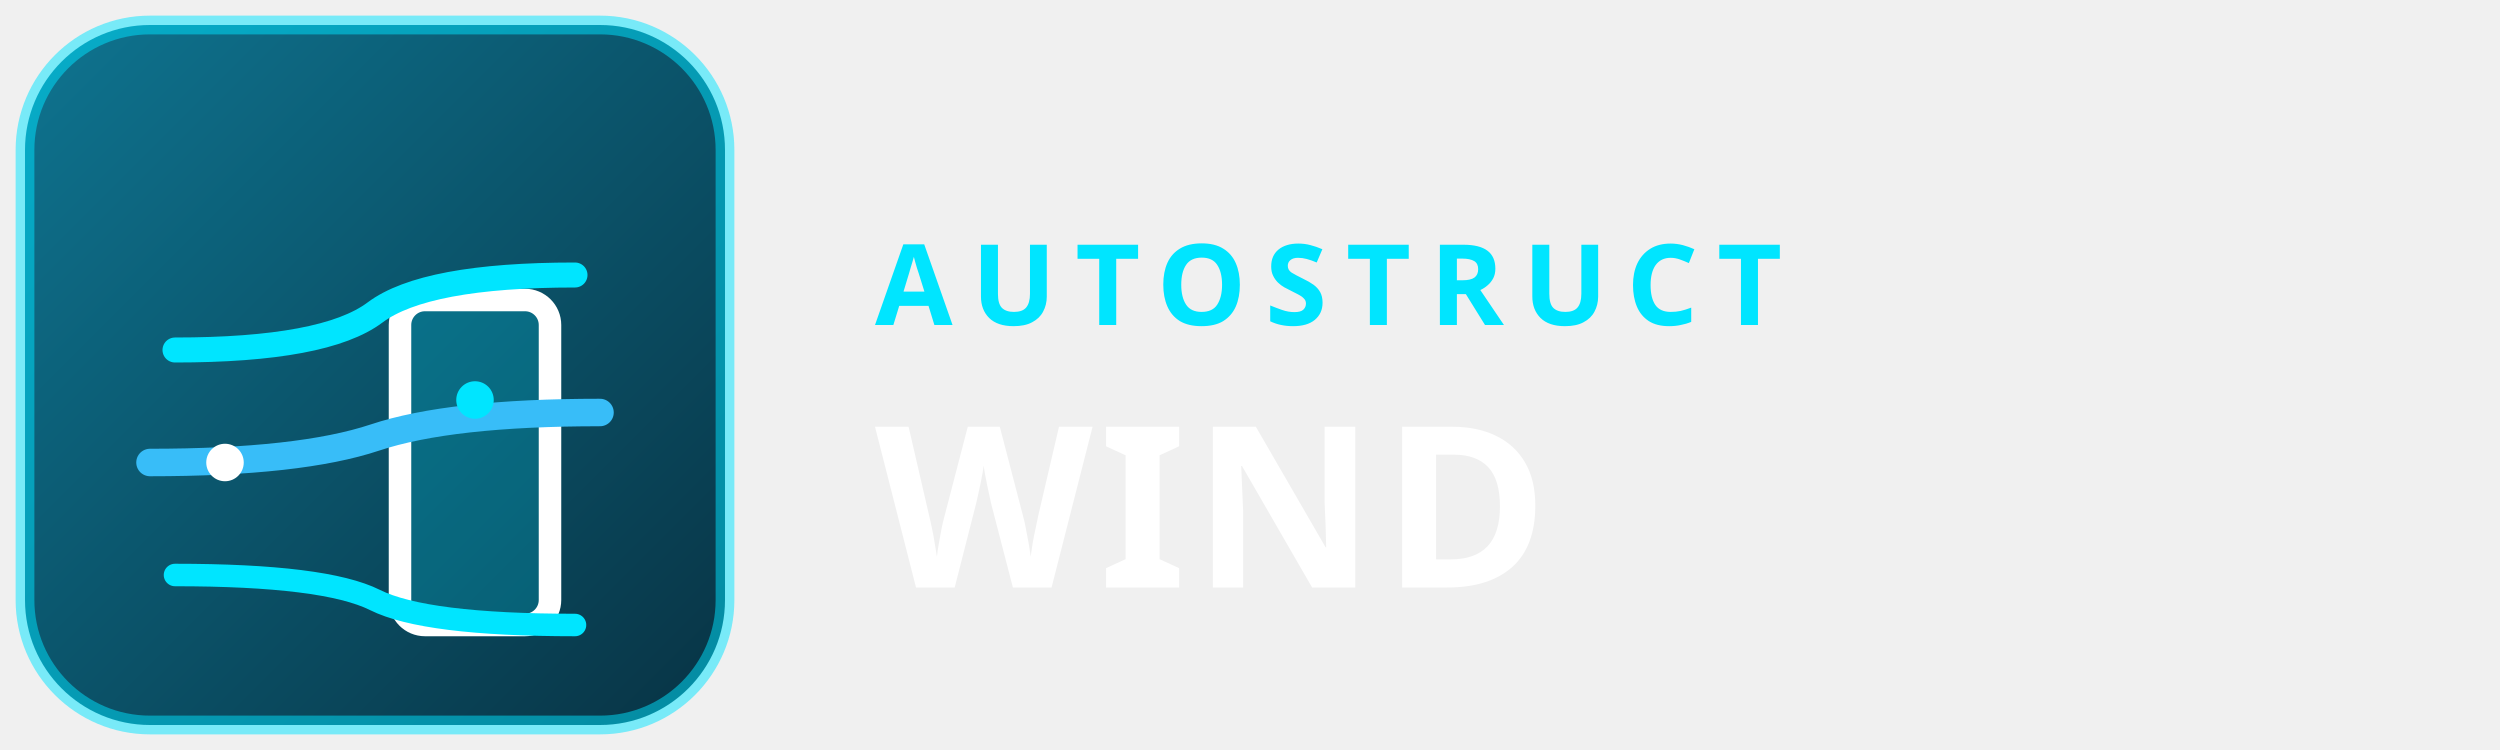
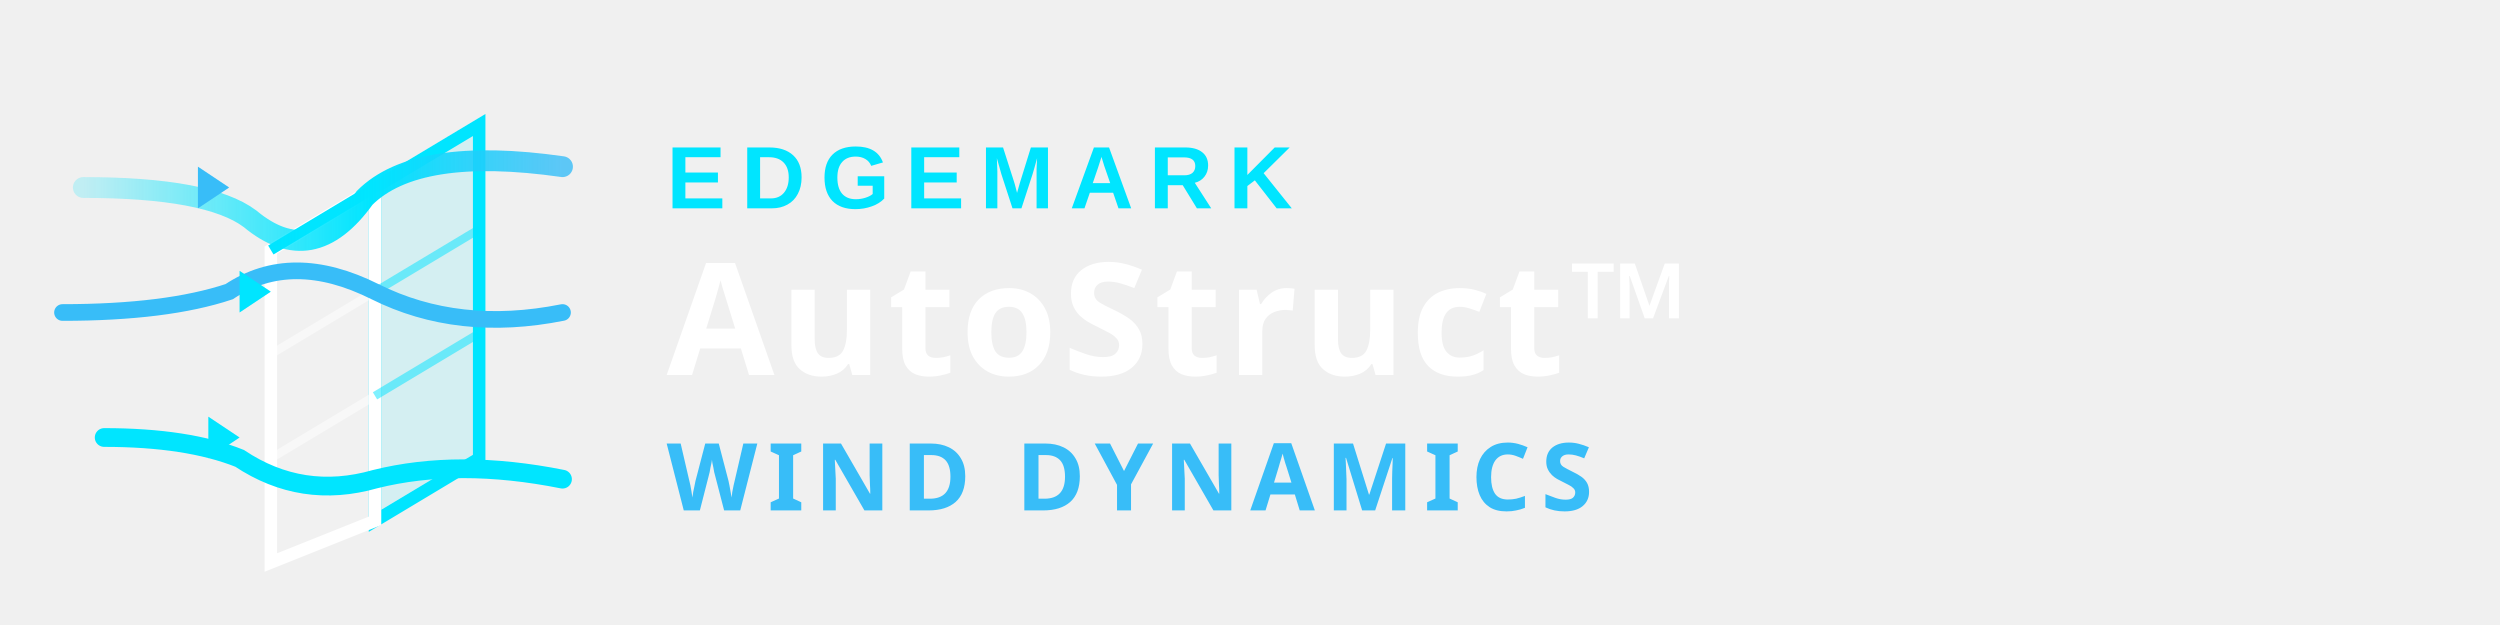
- <svg xmlns="http://www.w3.org/2000/svg" viewBox="0 0 200 60" width="200" height="60">
+ <svg xmlns="http://www.w3.org/2000/svg" viewBox="0 0 240 60" width="240" height="60">
  <defs>
-     <linearGradient id="windGrad" x1="0%" y1="0%" x2="100%" y2="100%">
-       <stop offset="0%" stop-color="#0e7490" />
-       <stop offset="100%" stop-color="#083344" />
+     <linearGradient id="windBgGrad" x1="0%" y1="0%" x2="100%" y2="100%">
+       <stop offset="0%" stop-color="#0b1728" />
+       <stop offset="100%" stop-color="#060e1a" />
+     </linearGradient>
+     <linearGradient id="streamGrad" x1="0%" y1="0%" x2="100%" y2="0%">
+       <stop offset="0%" stop-color="#00e5ff" stop-opacity="0.2" />
+       <stop offset="60%" stop-color="#00e5ff" stop-opacity="1" />
+       <stop offset="100%" stop-color="#38bdf8" stop-opacity="0.8" />
    </linearGradient>
  </defs>
-   <rect x="2" y="2" width="56" height="56" rx="10" fill="url(#windGrad)" stroke="#00e5ff" stroke-width="1.5" stroke-opacity="0.5" />
-   <g transform="translate(10, 10)">
-     <rect x="22" y="14" width="12" height="26" rx="2" fill="rgba(0, 229, 255, 0.2)" stroke="#ffffff" stroke-width="1.8" />
-     <path d="M 4 18 Q 16 18, 20 15 Q 24 12, 36 12" fill="none" stroke="#00e5ff" stroke-width="2" stroke-linecap="round" />
-     <path d="M 2 27 Q 14 27, 20 25 Q 26 23, 38 23" fill="none" stroke="#38bdf8" stroke-width="2.2" stroke-linecap="round" />
-     <path d="M 4 36 Q 16 36, 20 38 Q 24 40, 36 40" fill="none" stroke="#00e5ff" stroke-width="1.8" stroke-linecap="round" />
-     <circle cx="8" cy="27" r="1.5" fill="#ffffff" />
-     <circle cx="28" cy="22" r="1.5" fill="#00e5ff" />
+   <g transform="translate(6, 6)">
+     <polygon points="30,12 40,6 40,38 30,44" fill="rgba(0, 229, 255, 0.12)" stroke="#00e5ff" stroke-width="1.2" />
+     <polygon points="20,18 30,12 30,44 20,48" fill="rgba(255, 255, 255, 0.08)" stroke="#ffffff" stroke-width="1.2" />
+     <polygon points="20,18 30,12 40,6 30,12" fill="rgba(0, 229, 255, 0.25)" stroke="#00e5ff" stroke-width="1" />
+     <line x1="20" y1="28" x2="30" y2="22" stroke="#ffffff" stroke-width="0.8" stroke-opacity="0.5" />
+     <line x1="30" y1="22" x2="40" y2="16" stroke="#00e5ff" stroke-width="0.8" stroke-opacity="0.5" />
+     <line x1="20" y1="38" x2="30" y2="32" stroke="#ffffff" stroke-width="0.8" stroke-opacity="0.5" />
+     <line x1="30" y1="32" x2="40" y2="26" stroke="#00e5ff" stroke-width="0.8" stroke-opacity="0.5" />
+     <path d="M 2 12 Q 14 12, 18 15 Q 24 20, 29 13 Q 34 8, 48 10" fill="none" stroke="url(#streamGrad)" stroke-width="2" stroke-linecap="round" />
+     <path d="M 0 24 Q 10 24, 16 22 Q 22 18, 30 22 Q 38 26, 48 24" fill="none" stroke="#38bdf8" stroke-width="1.6" stroke-linecap="round" />
+     <path d="M 4 36 Q 12 36, 17 38 Q 23 42, 30 40 Q 38 38, 48 40" fill="none" stroke="#00e5ff" stroke-width="1.8" stroke-linecap="round" />
+     <polygon points="17,20 20,22 17,24" fill="#00e5ff" />
+     <polygon points="13,10 16,12 13,14" fill="#38bdf8" />
+     <polygon points="14,34 17,36 14,38" fill="#00e5ff" />
  </g>
-   <text x="70" y="26" font-family="'Montserrat', 'Arial Black', sans-serif" font-size="9" font-weight="800" fill="#00e5ff" letter-spacing="1.5">AUTOSTRUCT</text>
-   <text x="70" y="47" font-family="'Montserrat', 'Arial Black', sans-serif" font-size="18" font-weight="900" fill="#ffffff" letter-spacing="0.5">WIND</text>
+   <text x="64" y="20" font-family="'Montserrat', 'Arial', sans-serif" font-size="8.5" font-weight="800" fill="#00e5ff" letter-spacing="1.5">EDGEMARK</text>
+   <text x="64" y="36" font-family="'Montserrat', 'Arial Black', sans-serif" font-size="15" font-weight="900" fill="#ffffff" letter-spacing="0.5">AutoStruct™</text>
+   <text x="64" y="49" font-family="'Montserrat', 'Segoe UI', sans-serif" font-size="9" font-weight="800" fill="#38bdf8" letter-spacing="1">WIND DYNAMICS</text>
</svg>
